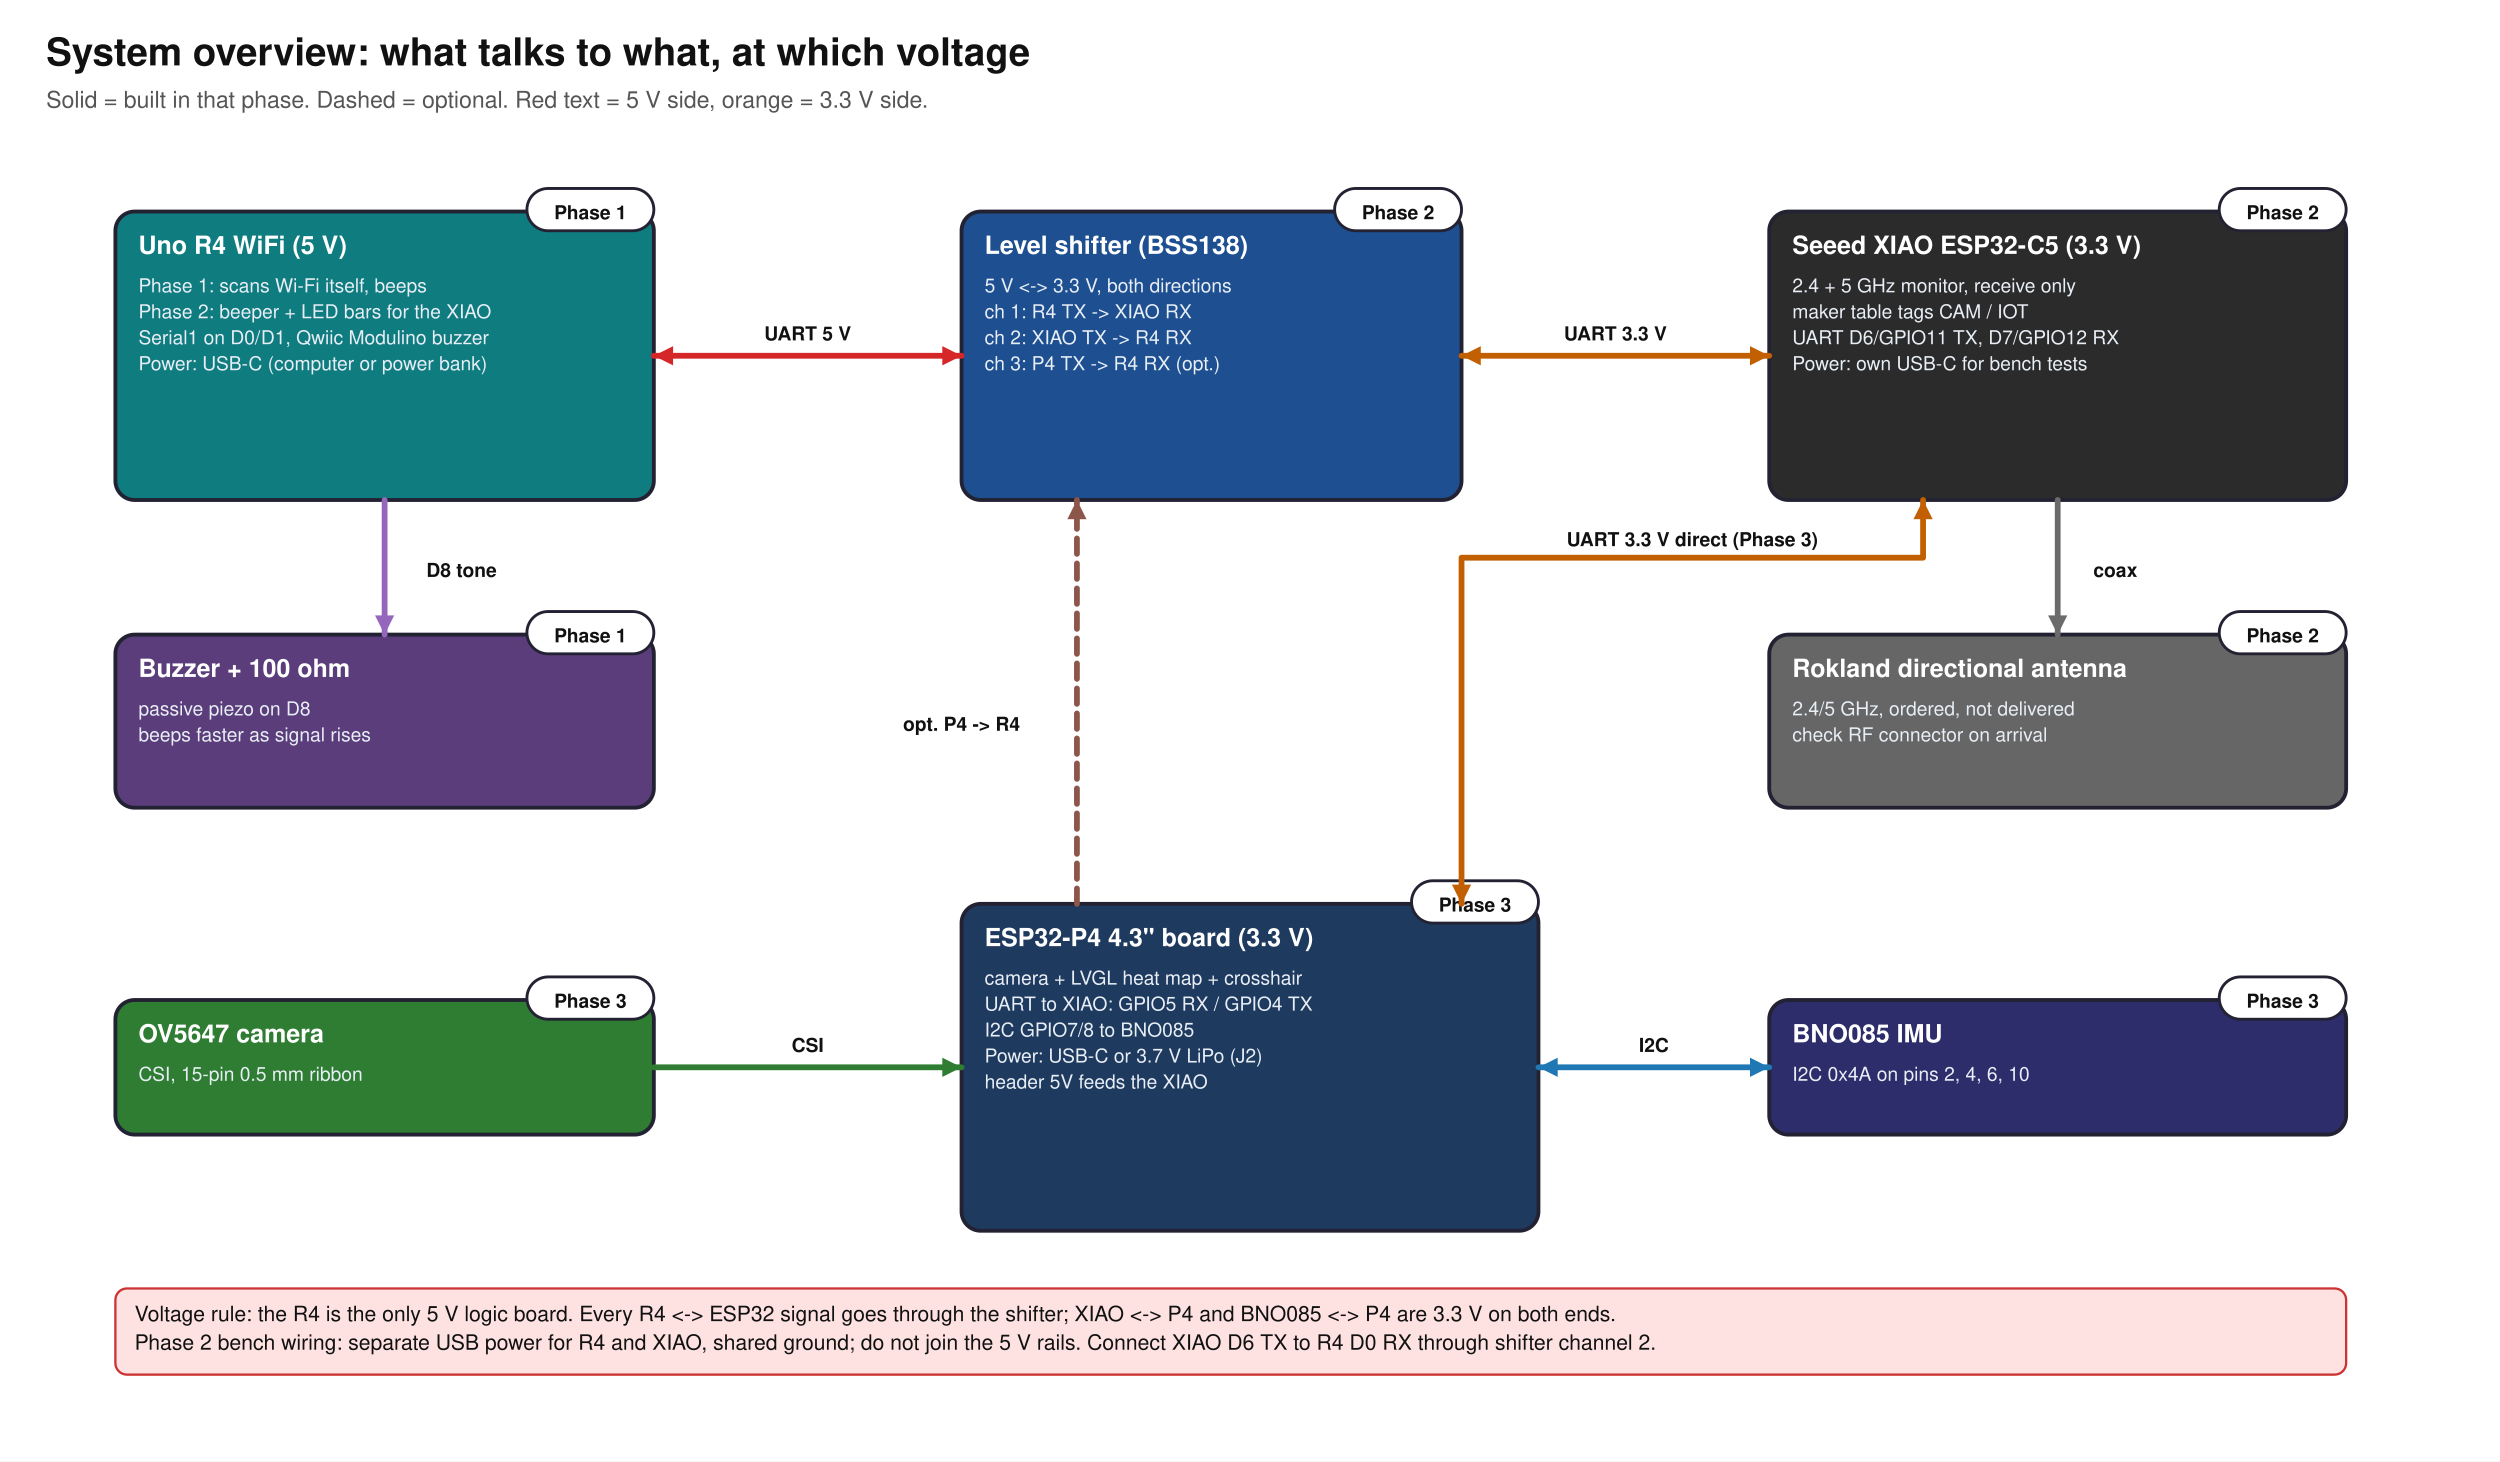
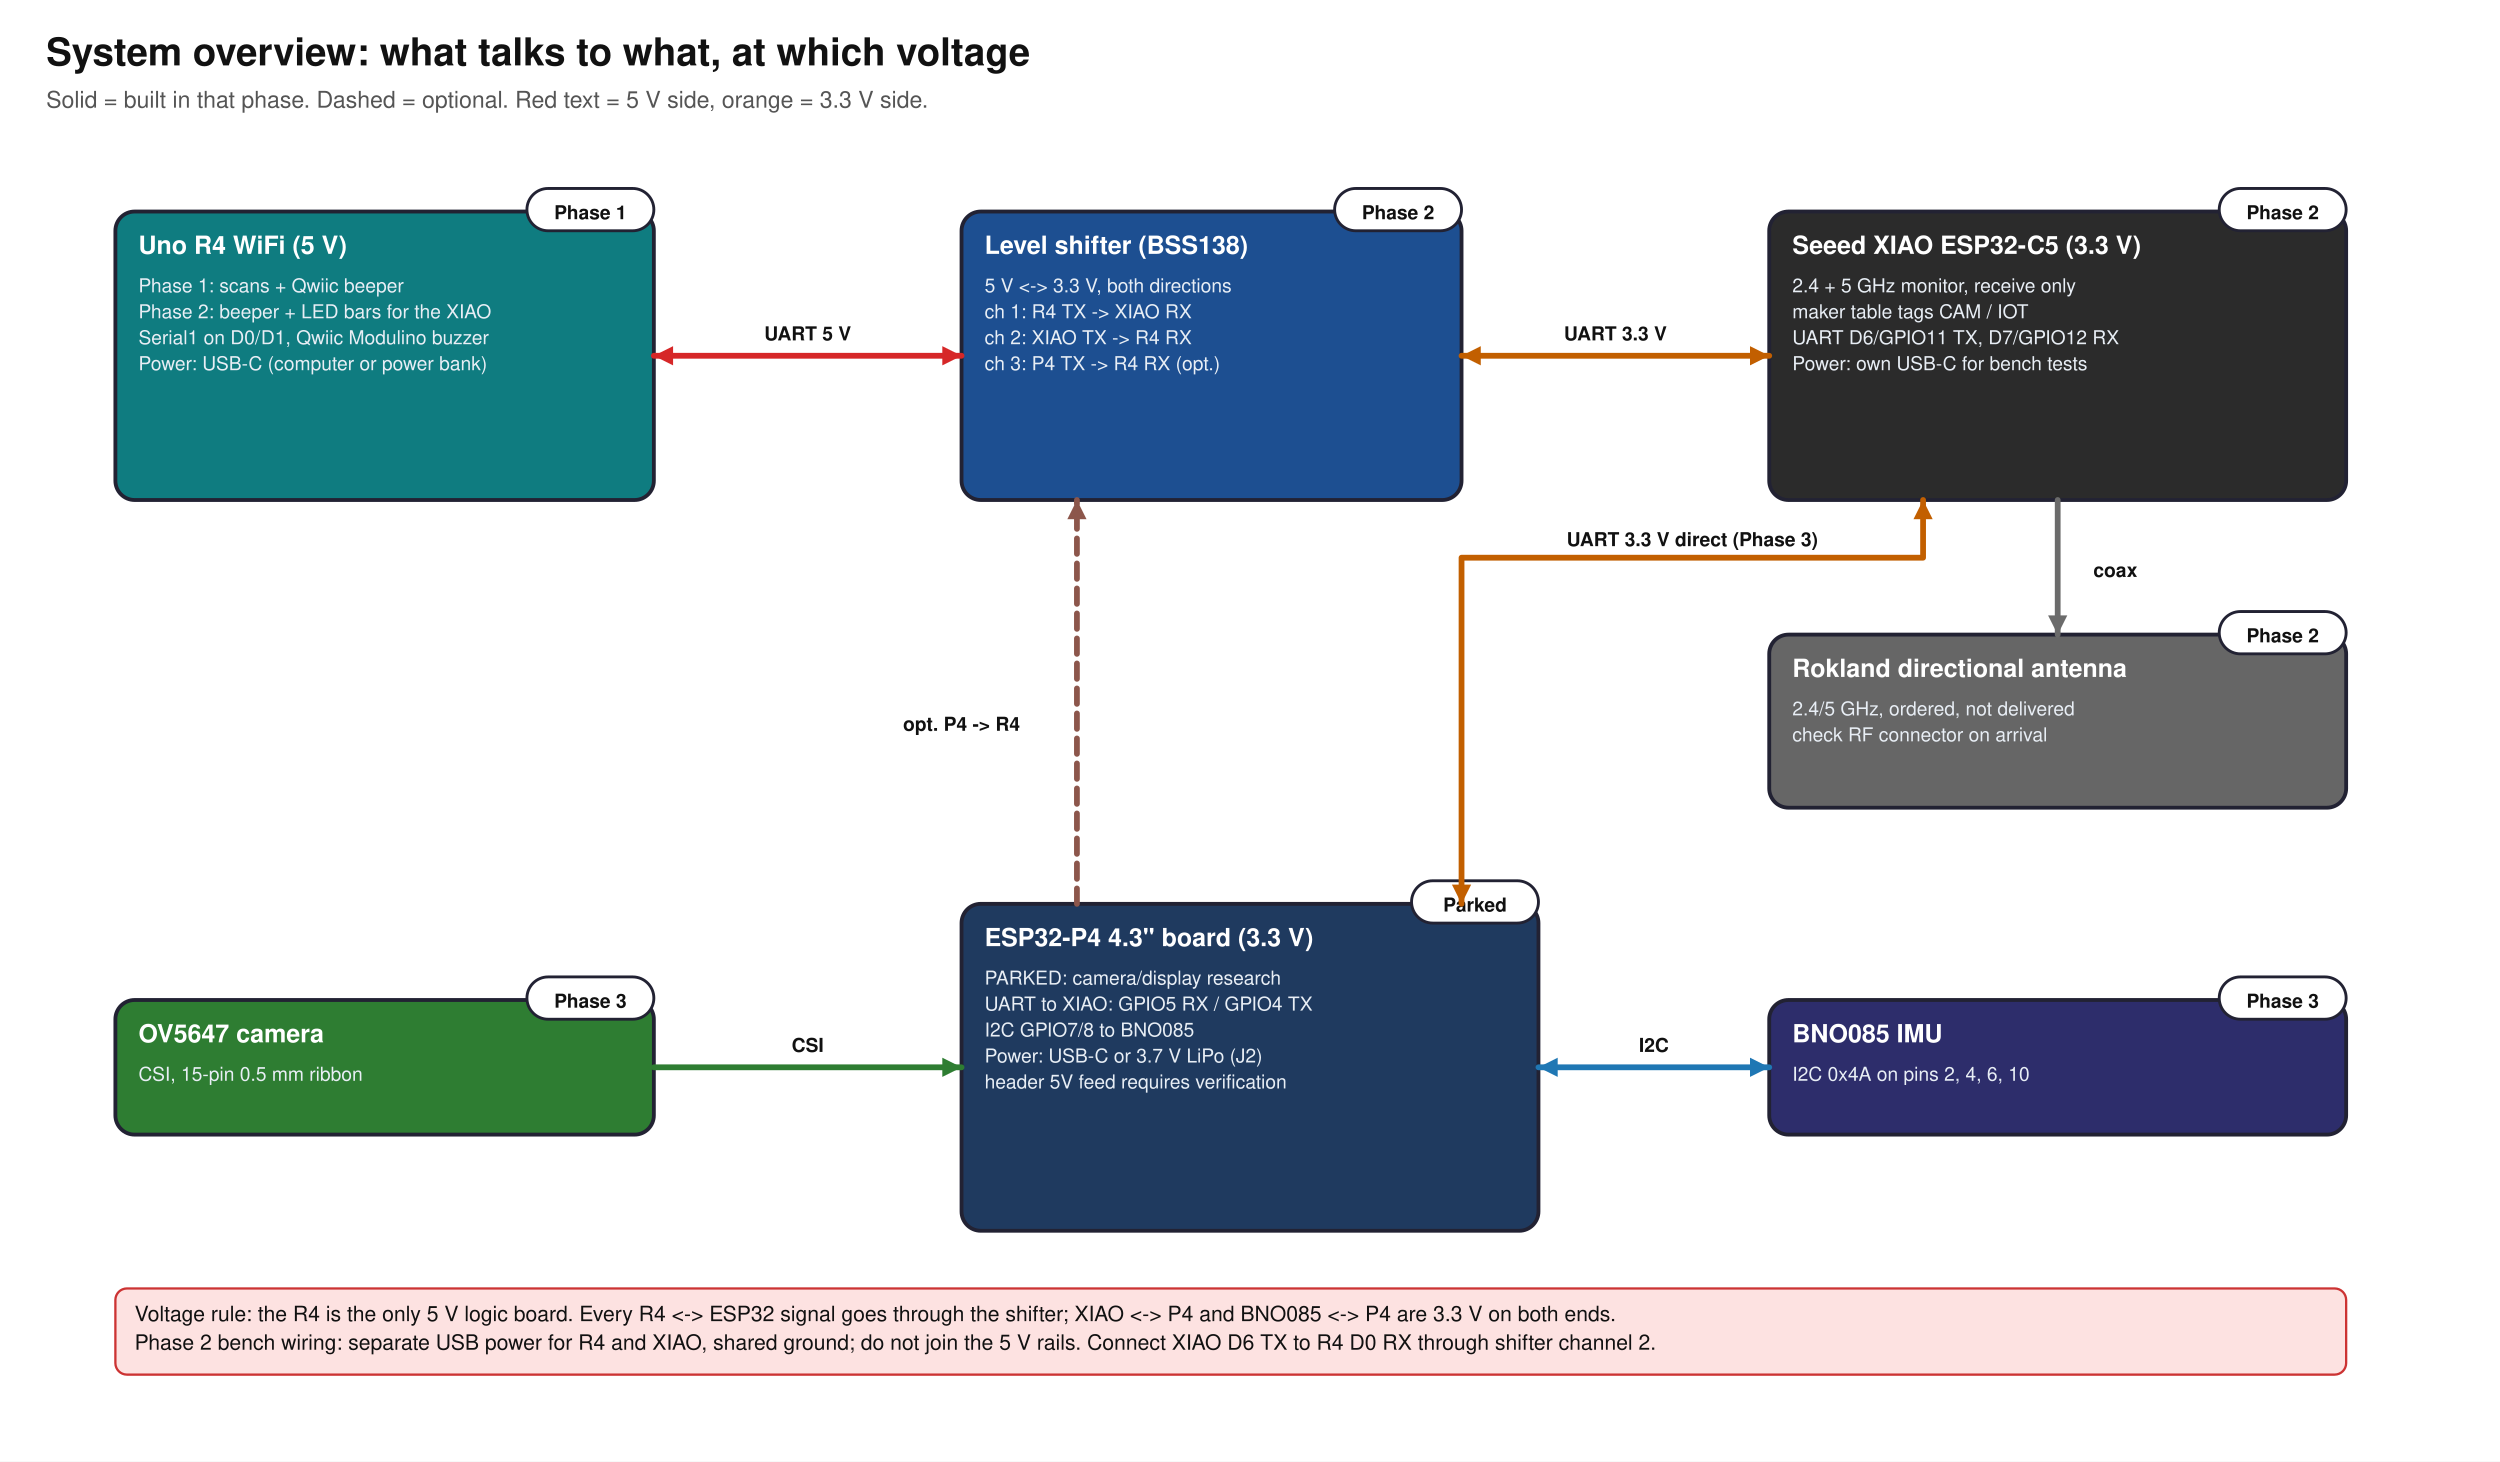
<svg xmlns="http://www.w3.org/2000/svg" width="1300" height="760" viewBox="0 0 1300 760" role="img" aria-labelledby="t d">
  <rect x="0" y="0" width="1300" height="760" fill="#ffffff" />
  <text x="24" y="34" font-family="Helvetica, Arial, sans-serif" font-size="20" text-anchor="start" font-weight="bold" fill="#111111">System overview: what talks to what, at which voltage</text>
  <text x="24" y="56" font-family="Helvetica, Arial, sans-serif" font-size="12" text-anchor="start" font-weight="normal" fill="#555555">Solid = built in that phase. Dashed = optional. Red text = 5 V side, orange = 3.3 V side.</text>
  <rect x="60" y="110" width="280" height="150" rx="10" fill="#0f7c80" stroke="#223" stroke-width="2" />
  <text x="72" y="132" font-family="Helvetica, Arial, sans-serif" font-size="13" text-anchor="start" font-weight="bold" fill="white">Uno R4 WiFi  (5 V)</text>
-   <text x="72" y="152.0" font-family="Helvetica, Arial, sans-serif" font-size="10" text-anchor="start" font-weight="normal" fill="#e8eef5">Phase 1: scans Wi-Fi itself, beeps</text>
+   <text x="72" y="152.0" font-family="Helvetica, Arial, sans-serif" font-size="10" text-anchor="start" font-weight="normal" fill="#e8eef5">Phase 1: scans + Qwiic beeper</text>
  <text x="72" y="165.5" font-family="Helvetica, Arial, sans-serif" font-size="10" text-anchor="start" font-weight="normal" fill="#e8eef5">Phase 2: beeper + LED bars for the XIAO</text>
  <text x="72" y="179.0" font-family="Helvetica, Arial, sans-serif" font-size="10" text-anchor="start" font-weight="normal" fill="#e8eef5">Serial1 on D0/D1, Qwiic Modulino buzzer</text>
  <text x="72" y="192.5" font-family="Helvetica, Arial, sans-serif" font-size="10" text-anchor="start" font-weight="normal" fill="#e8eef5">Power: USB-C (computer or power bank)</text>
  <rect x="274" y="98" width="66" height="22" rx="11" fill="white" stroke="#223" stroke-width="1.5" />
  <text x="307" y="114" font-family="Helvetica, Arial, sans-serif" font-size="10" text-anchor="middle" font-weight="bold" fill="#111111">Phase 1</text>
-   <rect x="60" y="330" width="280" height="90" rx="10" fill="#5a3d7a" stroke="#223" stroke-width="2" />
-   <text x="72" y="352" font-family="Helvetica, Arial, sans-serif" font-size="13" text-anchor="start" font-weight="bold" fill="white">Buzzer + 100 ohm</text>
-   <text x="72" y="372.0" font-family="Helvetica, Arial, sans-serif" font-size="10" text-anchor="start" font-weight="normal" fill="#e8eef5">passive piezo on D8</text>
-   <text x="72" y="385.5" font-family="Helvetica, Arial, sans-serif" font-size="10" text-anchor="start" font-weight="normal" fill="#e8eef5">beeps faster as signal rises</text>
-   <rect x="274" y="318" width="66" height="22" rx="11" fill="white" stroke="#223" stroke-width="1.5" />
-   <text x="307" y="334" font-family="Helvetica, Arial, sans-serif" font-size="10" text-anchor="middle" font-weight="bold" fill="#111111">Phase 1</text>
  <rect x="500" y="110" width="260" height="150" rx="10" fill="#1d4f91" stroke="#223" stroke-width="2" />
  <text x="512" y="132" font-family="Helvetica, Arial, sans-serif" font-size="13" text-anchor="start" font-weight="bold" fill="white">Level shifter (BSS138)</text>
  <text x="512" y="152.0" font-family="Helvetica, Arial, sans-serif" font-size="10" text-anchor="start" font-weight="normal" fill="#e8eef5">5 V &lt;-&gt; 3.3 V, both directions</text>
  <text x="512" y="165.5" font-family="Helvetica, Arial, sans-serif" font-size="10" text-anchor="start" font-weight="normal" fill="#e8eef5">ch 1: R4 TX -&gt; XIAO RX</text>
  <text x="512" y="179.0" font-family="Helvetica, Arial, sans-serif" font-size="10" text-anchor="start" font-weight="normal" fill="#e8eef5">ch 2: XIAO TX -&gt; R4 RX</text>
  <text x="512" y="192.5" font-family="Helvetica, Arial, sans-serif" font-size="10" text-anchor="start" font-weight="normal" fill="#e8eef5">ch 3: P4 TX -&gt; R4 RX (opt.)</text>
  <rect x="694" y="98" width="66" height="22" rx="11" fill="white" stroke="#223" stroke-width="1.5" />
  <text x="727" y="114" font-family="Helvetica, Arial, sans-serif" font-size="10" text-anchor="middle" font-weight="bold" fill="#111111">Phase 2</text>
  <rect x="920" y="110" width="300" height="150" rx="10" fill="#2b2b2b" stroke="#223" stroke-width="2" />
  <text x="932" y="132" font-family="Helvetica, Arial, sans-serif" font-size="13" text-anchor="start" font-weight="bold" fill="white">Seeed XIAO ESP32-C5  (3.3 V)</text>
  <text x="932" y="152.0" font-family="Helvetica, Arial, sans-serif" font-size="10" text-anchor="start" font-weight="normal" fill="#e8eef5">2.4 + 5 GHz monitor, receive only</text>
  <text x="932" y="165.5" font-family="Helvetica, Arial, sans-serif" font-size="10" text-anchor="start" font-weight="normal" fill="#e8eef5">maker table tags CAM / IOT</text>
  <text x="932" y="179.0" font-family="Helvetica, Arial, sans-serif" font-size="10" text-anchor="start" font-weight="normal" fill="#e8eef5">UART D6/GPIO11 TX, D7/GPIO12 RX</text>
  <text x="932" y="192.5" font-family="Helvetica, Arial, sans-serif" font-size="10" text-anchor="start" font-weight="normal" fill="#e8eef5">Power: own USB-C for bench tests</text>
  <rect x="1154" y="98" width="66" height="22" rx="11" fill="white" stroke="#223" stroke-width="1.5" />
  <text x="1187" y="114" font-family="Helvetica, Arial, sans-serif" font-size="10" text-anchor="middle" font-weight="bold" fill="#111111">Phase 2</text>
  <rect x="920" y="330" width="300" height="90" rx="10" fill="#666" stroke="#223" stroke-width="2" />
  <text x="932" y="352" font-family="Helvetica, Arial, sans-serif" font-size="13" text-anchor="start" font-weight="bold" fill="white">Rokland directional antenna</text>
  <text x="932" y="372.0" font-family="Helvetica, Arial, sans-serif" font-size="10" text-anchor="start" font-weight="normal" fill="#e8eef5">2.4/5 GHz, ordered, not delivered</text>
  <text x="932" y="385.5" font-family="Helvetica, Arial, sans-serif" font-size="10" text-anchor="start" font-weight="normal" fill="#e8eef5">check RF connector on arrival</text>
  <rect x="1154" y="318" width="66" height="22" rx="11" fill="white" stroke="#223" stroke-width="1.5" />
  <text x="1187" y="334" font-family="Helvetica, Arial, sans-serif" font-size="10" text-anchor="middle" font-weight="bold" fill="#111111">Phase 2</text>
  <rect x="500" y="470" width="300" height="170" rx="10" fill="#1f3a5f" stroke="#223" stroke-width="2" />
  <text x="512" y="492" font-family="Helvetica, Arial, sans-serif" font-size="13" text-anchor="start" font-weight="bold" fill="white">ESP32-P4 4.3" board  (3.3 V)</text>
-   <text x="512" y="512.0" font-family="Helvetica, Arial, sans-serif" font-size="10" text-anchor="start" font-weight="normal" fill="#e8eef5">camera + LVGL heat map + crosshair</text>
+   <text x="512" y="512.0" font-family="Helvetica, Arial, sans-serif" font-size="10" text-anchor="start" font-weight="normal" fill="#e8eef5">PARKED: camera/display research</text>
  <text x="512" y="525.5" font-family="Helvetica, Arial, sans-serif" font-size="10" text-anchor="start" font-weight="normal" fill="#e8eef5">UART to XIAO: GPIO5 RX / GPIO4 TX</text>
  <text x="512" y="539.0" font-family="Helvetica, Arial, sans-serif" font-size="10" text-anchor="start" font-weight="normal" fill="#e8eef5">I2C GPIO7/8 to BNO085</text>
  <text x="512" y="552.5" font-family="Helvetica, Arial, sans-serif" font-size="10" text-anchor="start" font-weight="normal" fill="#e8eef5">Power: USB-C or 3.7 V LiPo (J2)</text>
-   <text x="512" y="566.0" font-family="Helvetica, Arial, sans-serif" font-size="10" text-anchor="start" font-weight="normal" fill="#e8eef5">header 5V feeds the XIAO</text>
+   <text x="512" y="566.0" font-family="Helvetica, Arial, sans-serif" font-size="10" text-anchor="start" font-weight="normal" fill="#e8eef5">header 5V feed requires verification</text>
  <rect x="734" y="458" width="66" height="22" rx="11" fill="white" stroke="#223" stroke-width="1.5" />
-   <text x="767" y="474" font-family="Helvetica, Arial, sans-serif" font-size="10" text-anchor="middle" font-weight="bold" fill="#111111">Phase 3</text>
+   <text x="767" y="474" font-family="Helvetica, Arial, sans-serif" font-size="10" text-anchor="middle" font-weight="bold" fill="#111111">Parked</text>
  <rect x="920" y="520" width="300" height="70" rx="10" fill="#2d2d6b" stroke="#223" stroke-width="2" />
  <text x="932" y="542" font-family="Helvetica, Arial, sans-serif" font-size="13" text-anchor="start" font-weight="bold" fill="white">BNO085 IMU</text>
  <text x="932" y="562.0" font-family="Helvetica, Arial, sans-serif" font-size="10" text-anchor="start" font-weight="normal" fill="#e8eef5">I2C 0x4A on pins 2, 4, 6, 10</text>
  <rect x="1154" y="508" width="66" height="22" rx="11" fill="white" stroke="#223" stroke-width="1.5" />
  <text x="1187" y="524" font-family="Helvetica, Arial, sans-serif" font-size="10" text-anchor="middle" font-weight="bold" fill="#111111">Phase 3</text>
  <rect x="60" y="520" width="280" height="70" rx="10" fill="#2e7d32" stroke="#223" stroke-width="2" />
  <text x="72" y="542" font-family="Helvetica, Arial, sans-serif" font-size="13" text-anchor="start" font-weight="bold" fill="white">OV5647 camera</text>
  <text x="72" y="562.0" font-family="Helvetica, Arial, sans-serif" font-size="10" text-anchor="start" font-weight="normal" fill="#e8eef5">CSI, 15-pin 0.5 mm ribbon</text>
  <rect x="274" y="508" width="66" height="22" rx="11" fill="white" stroke="#223" stroke-width="1.5" />
  <text x="307" y="524" font-family="Helvetica, Arial, sans-serif" font-size="10" text-anchor="middle" font-weight="bold" fill="#111111">Phase 3</text>
  <path d="M 340 185 L 500 185" fill="none" stroke="#d62728" stroke-width="3" stroke-linejoin="round" stroke-linecap="round" />
  <path d="M 500 185 L 490.0 190.0 L 490.0 180.0 Z" fill="#d62728" stroke="none" />
  <path d="M 340 185 L 350.0 180.0 L 350.0 190.0 Z" fill="#d62728" stroke="none" />
  <text x="420" y="177" font-family="Helvetica, Arial, sans-serif" font-size="10" text-anchor="middle" font-weight="bold" fill="#111111">UART 5 V</text>
  <path d="M 760 185 L 920 185" fill="none" stroke="#c25f00" stroke-width="3" stroke-linejoin="round" stroke-linecap="round" />
  <path d="M 920 185 L 910.0 190.0 L 910.0 180.0 Z" fill="#c25f00" stroke="none" />
  <path d="M 760 185 L 770.0 180.0 L 770.0 190.0 Z" fill="#c25f00" stroke="none" />
  <text x="840" y="177" font-family="Helvetica, Arial, sans-serif" font-size="10" text-anchor="middle" font-weight="bold" fill="#111111">UART 3.3 V</text>
-   <path d="M 200 260 L 200 330" fill="none" stroke="#9467bd" stroke-width="3" stroke-linejoin="round" stroke-linecap="round" />
-   <path d="M 200 330 L 195.0 320.0 L 205.0 320.0 Z" fill="#9467bd" stroke="none" />
-   <text x="240" y="300" font-family="Helvetica, Arial, sans-serif" font-size="10" text-anchor="middle" font-weight="bold" fill="#111111">D8 tone</text>
  <path d="M 1070 260 L 1070 330" fill="none" stroke="#6b6b6b" stroke-width="3" stroke-linejoin="round" stroke-linecap="round" />
  <path d="M 1070 330 L 1065.0 320.0 L 1075.0 320.0 Z" fill="#6b6b6b" stroke="none" />
  <text x="1100" y="300" font-family="Helvetica, Arial, sans-serif" font-size="10" text-anchor="middle" font-weight="bold" fill="#111111">coax</text>
  <path d="M 1000 260 L 1000 290 L 760 290 L 760 470" fill="none" stroke="#c25f00" stroke-width="3" stroke-linejoin="round" stroke-linecap="round" />
  <path d="M 760 470 L 755.0 460.0 L 765.0 460.0 Z" fill="#c25f00" stroke="none" />
  <path d="M 1000 260 L 1005.0 270.0 L 995.0 270.0 Z" fill="#c25f00" stroke="none" />
  <text x="880" y="284" font-family="Helvetica, Arial, sans-serif" font-size="10" text-anchor="middle" font-weight="bold" fill="#111111">UART 3.3 V direct (Phase 3)</text>
  <path d="M 800 555 L 920 555" fill="none" stroke="#1f77b4" stroke-width="3" stroke-linejoin="round" stroke-linecap="round" />
  <path d="M 920 555 L 910.0 560.0 L 910.0 550.0 Z" fill="#1f77b4" stroke="none" />
  <path d="M 800 555 L 810.0 550.0 L 810.0 560.0 Z" fill="#1f77b4" stroke="none" />
  <text x="860" y="547" font-family="Helvetica, Arial, sans-serif" font-size="10" text-anchor="middle" font-weight="bold" fill="#111111">I2C</text>
  <path d="M 340 555 L 500 555" fill="none" stroke="#2e7d32" stroke-width="3" stroke-linejoin="round" stroke-linecap="round" />
  <path d="M 500 555 L 490.0 560.0 L 490.0 550.0 Z" fill="#2e7d32" stroke="none" />
  <text x="420" y="547" font-family="Helvetica, Arial, sans-serif" font-size="10" text-anchor="middle" font-weight="bold" fill="#111111">CSI</text>
  <path d="M 560 470 L 560 260" fill="none" stroke="#8c564b" stroke-width="3" stroke-linejoin="round" stroke-linecap="round" stroke-dasharray="8 5" />
  <path d="M 560 260 L 565.0 270.0 L 555.0 270.0 Z" fill="#8c564b" stroke="none" />
  <text x="500" y="380" font-family="Helvetica, Arial, sans-serif" font-size="10" text-anchor="middle" font-weight="bold" fill="#111111">opt. P4 -&gt; R4</text>
  <rect x="60" y="670" width="1160" height="44.8" rx="6" fill="#fde2e1" stroke="#c33" stroke-width="1.2" />
  <text x="70" y="687.0" font-family="Helvetica, Arial, sans-serif" font-size="11" text-anchor="start" font-weight="normal" fill="#111111">Voltage rule: the R4 is the only 5 V logic board. Every R4 &lt;-&gt; ESP32 signal goes through the shifter; XIAO &lt;-&gt; P4 and BNO085 &lt;-&gt; P4 are 3.3 V on both ends.</text>
  <text x="70" y="701.85" font-family="Helvetica, Arial, sans-serif" font-size="11" text-anchor="start" font-weight="normal" fill="#111111">Phase 2 bench wiring: separate USB power for R4 and XIAO, shared ground; do not join the 5 V rails. Connect XIAO D6 TX to R4 D0 RX through shifter channel 2.</text>
</svg>
